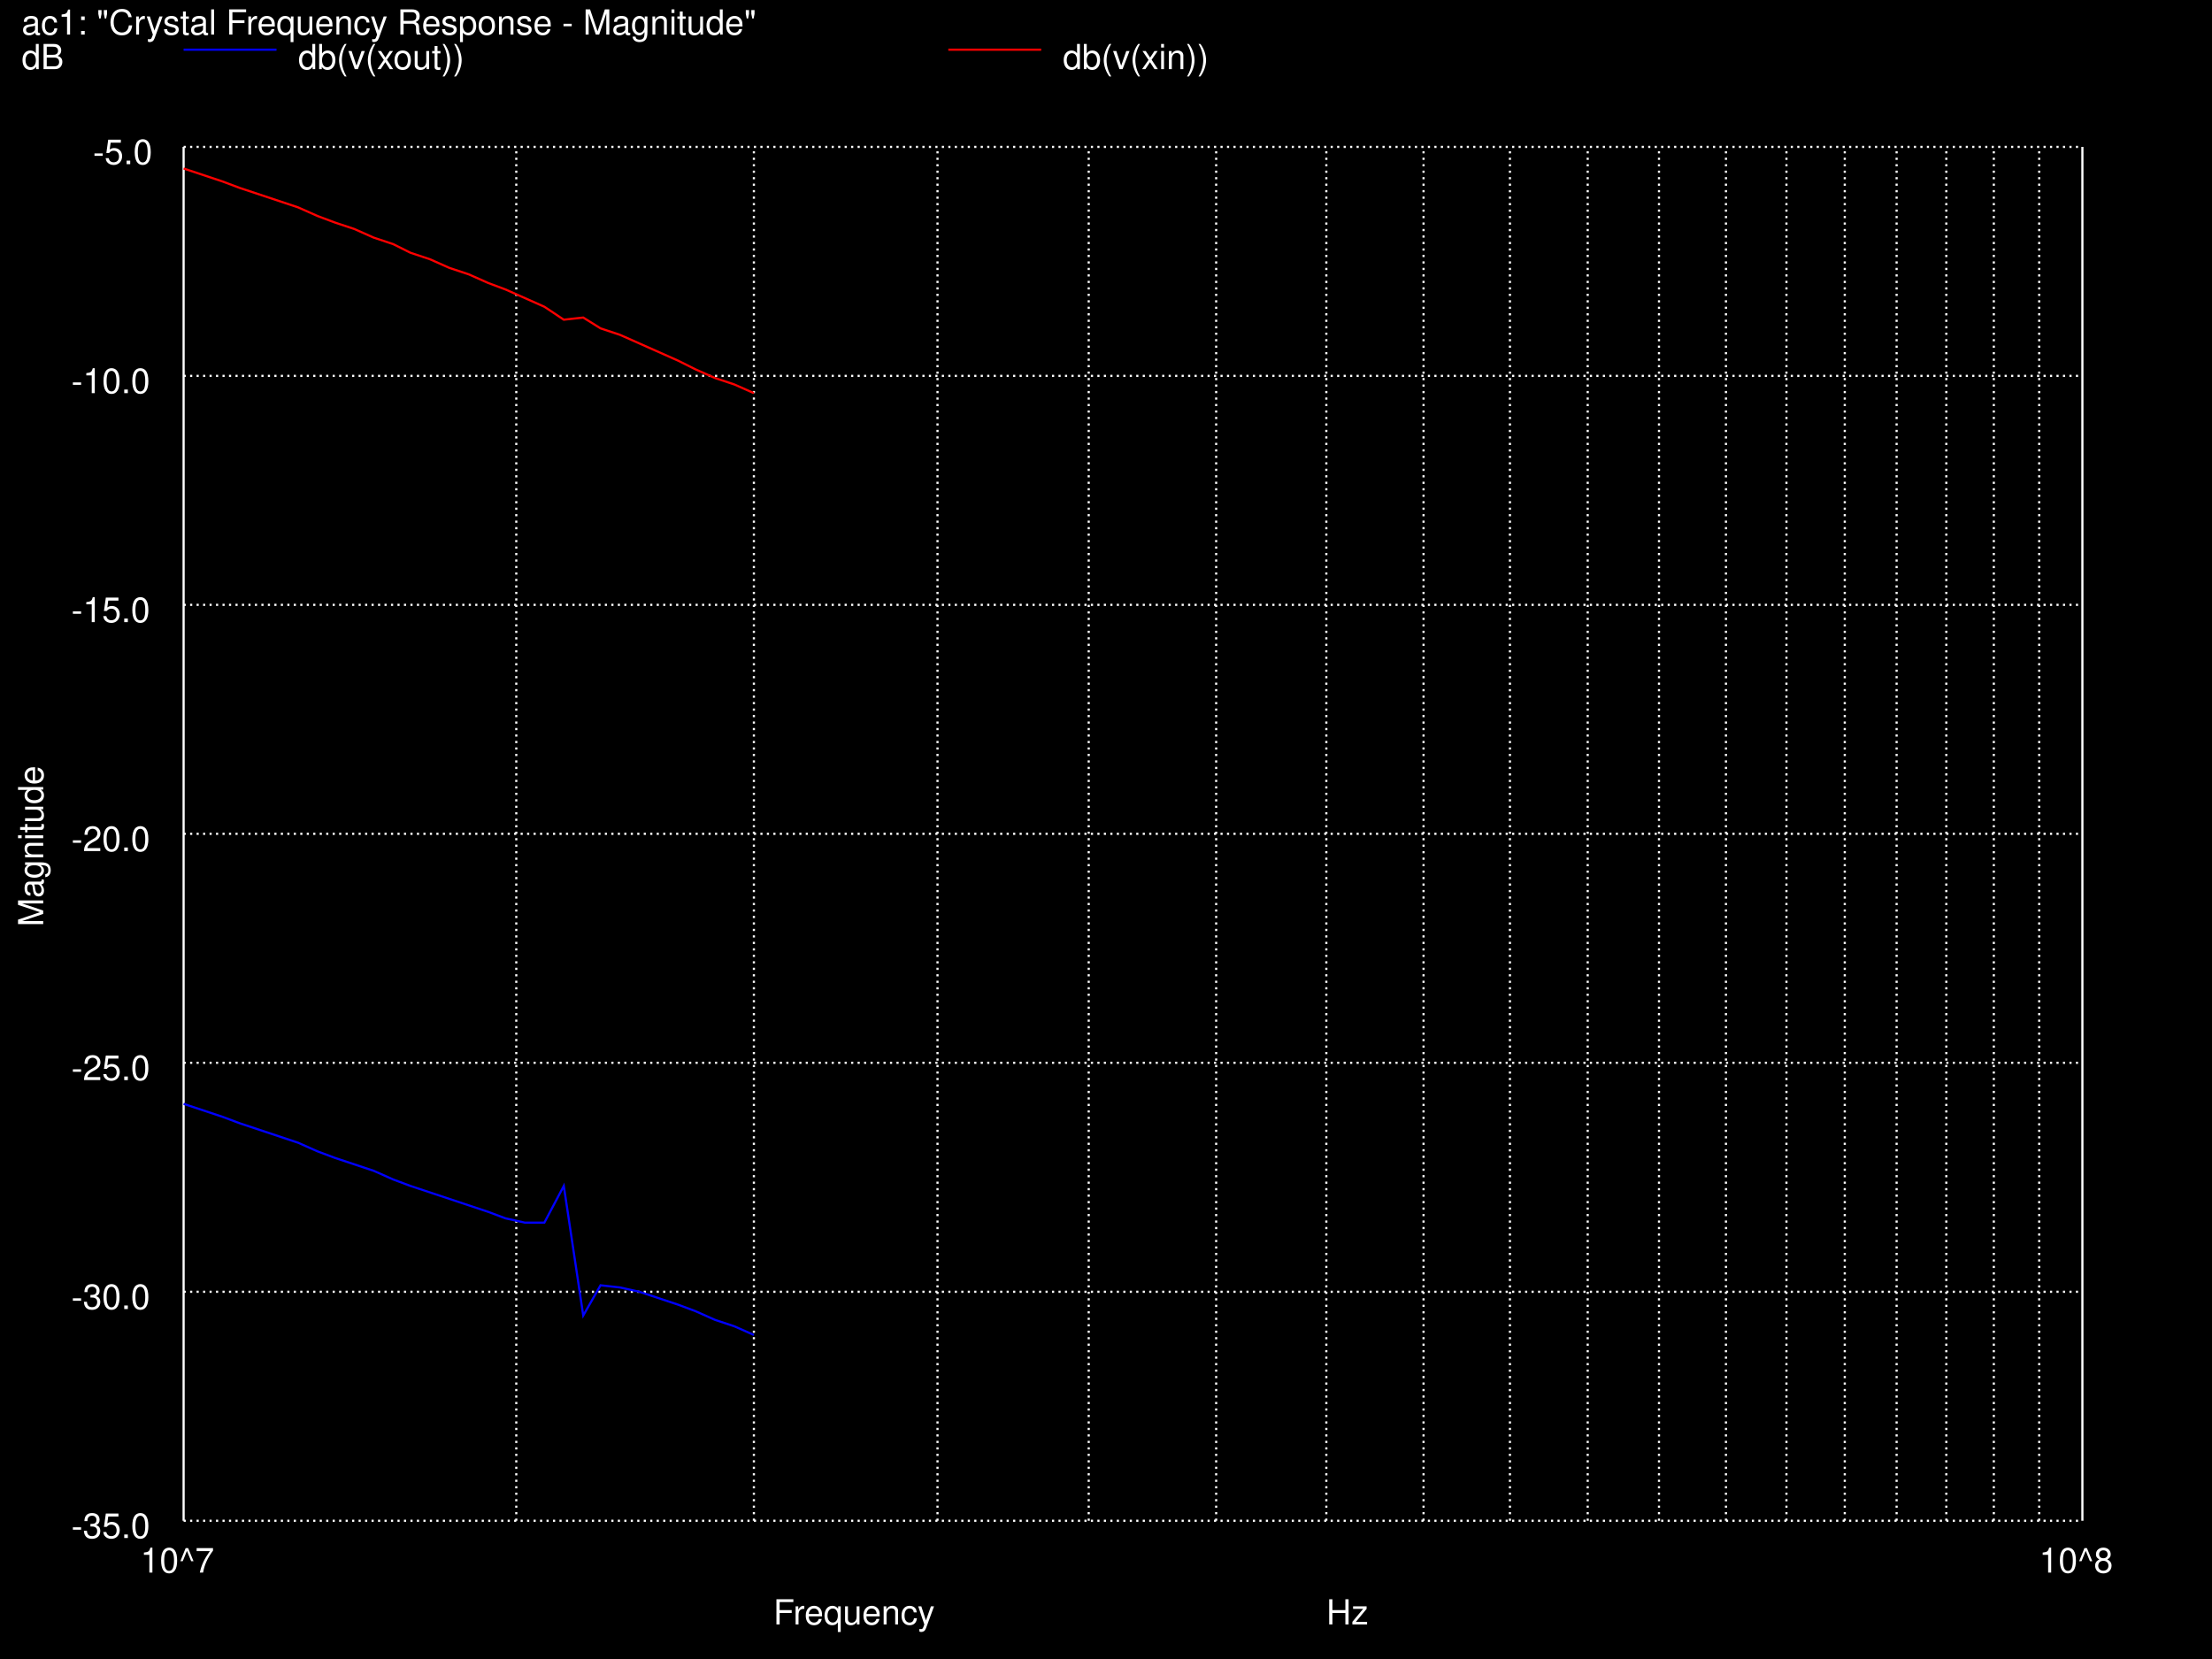
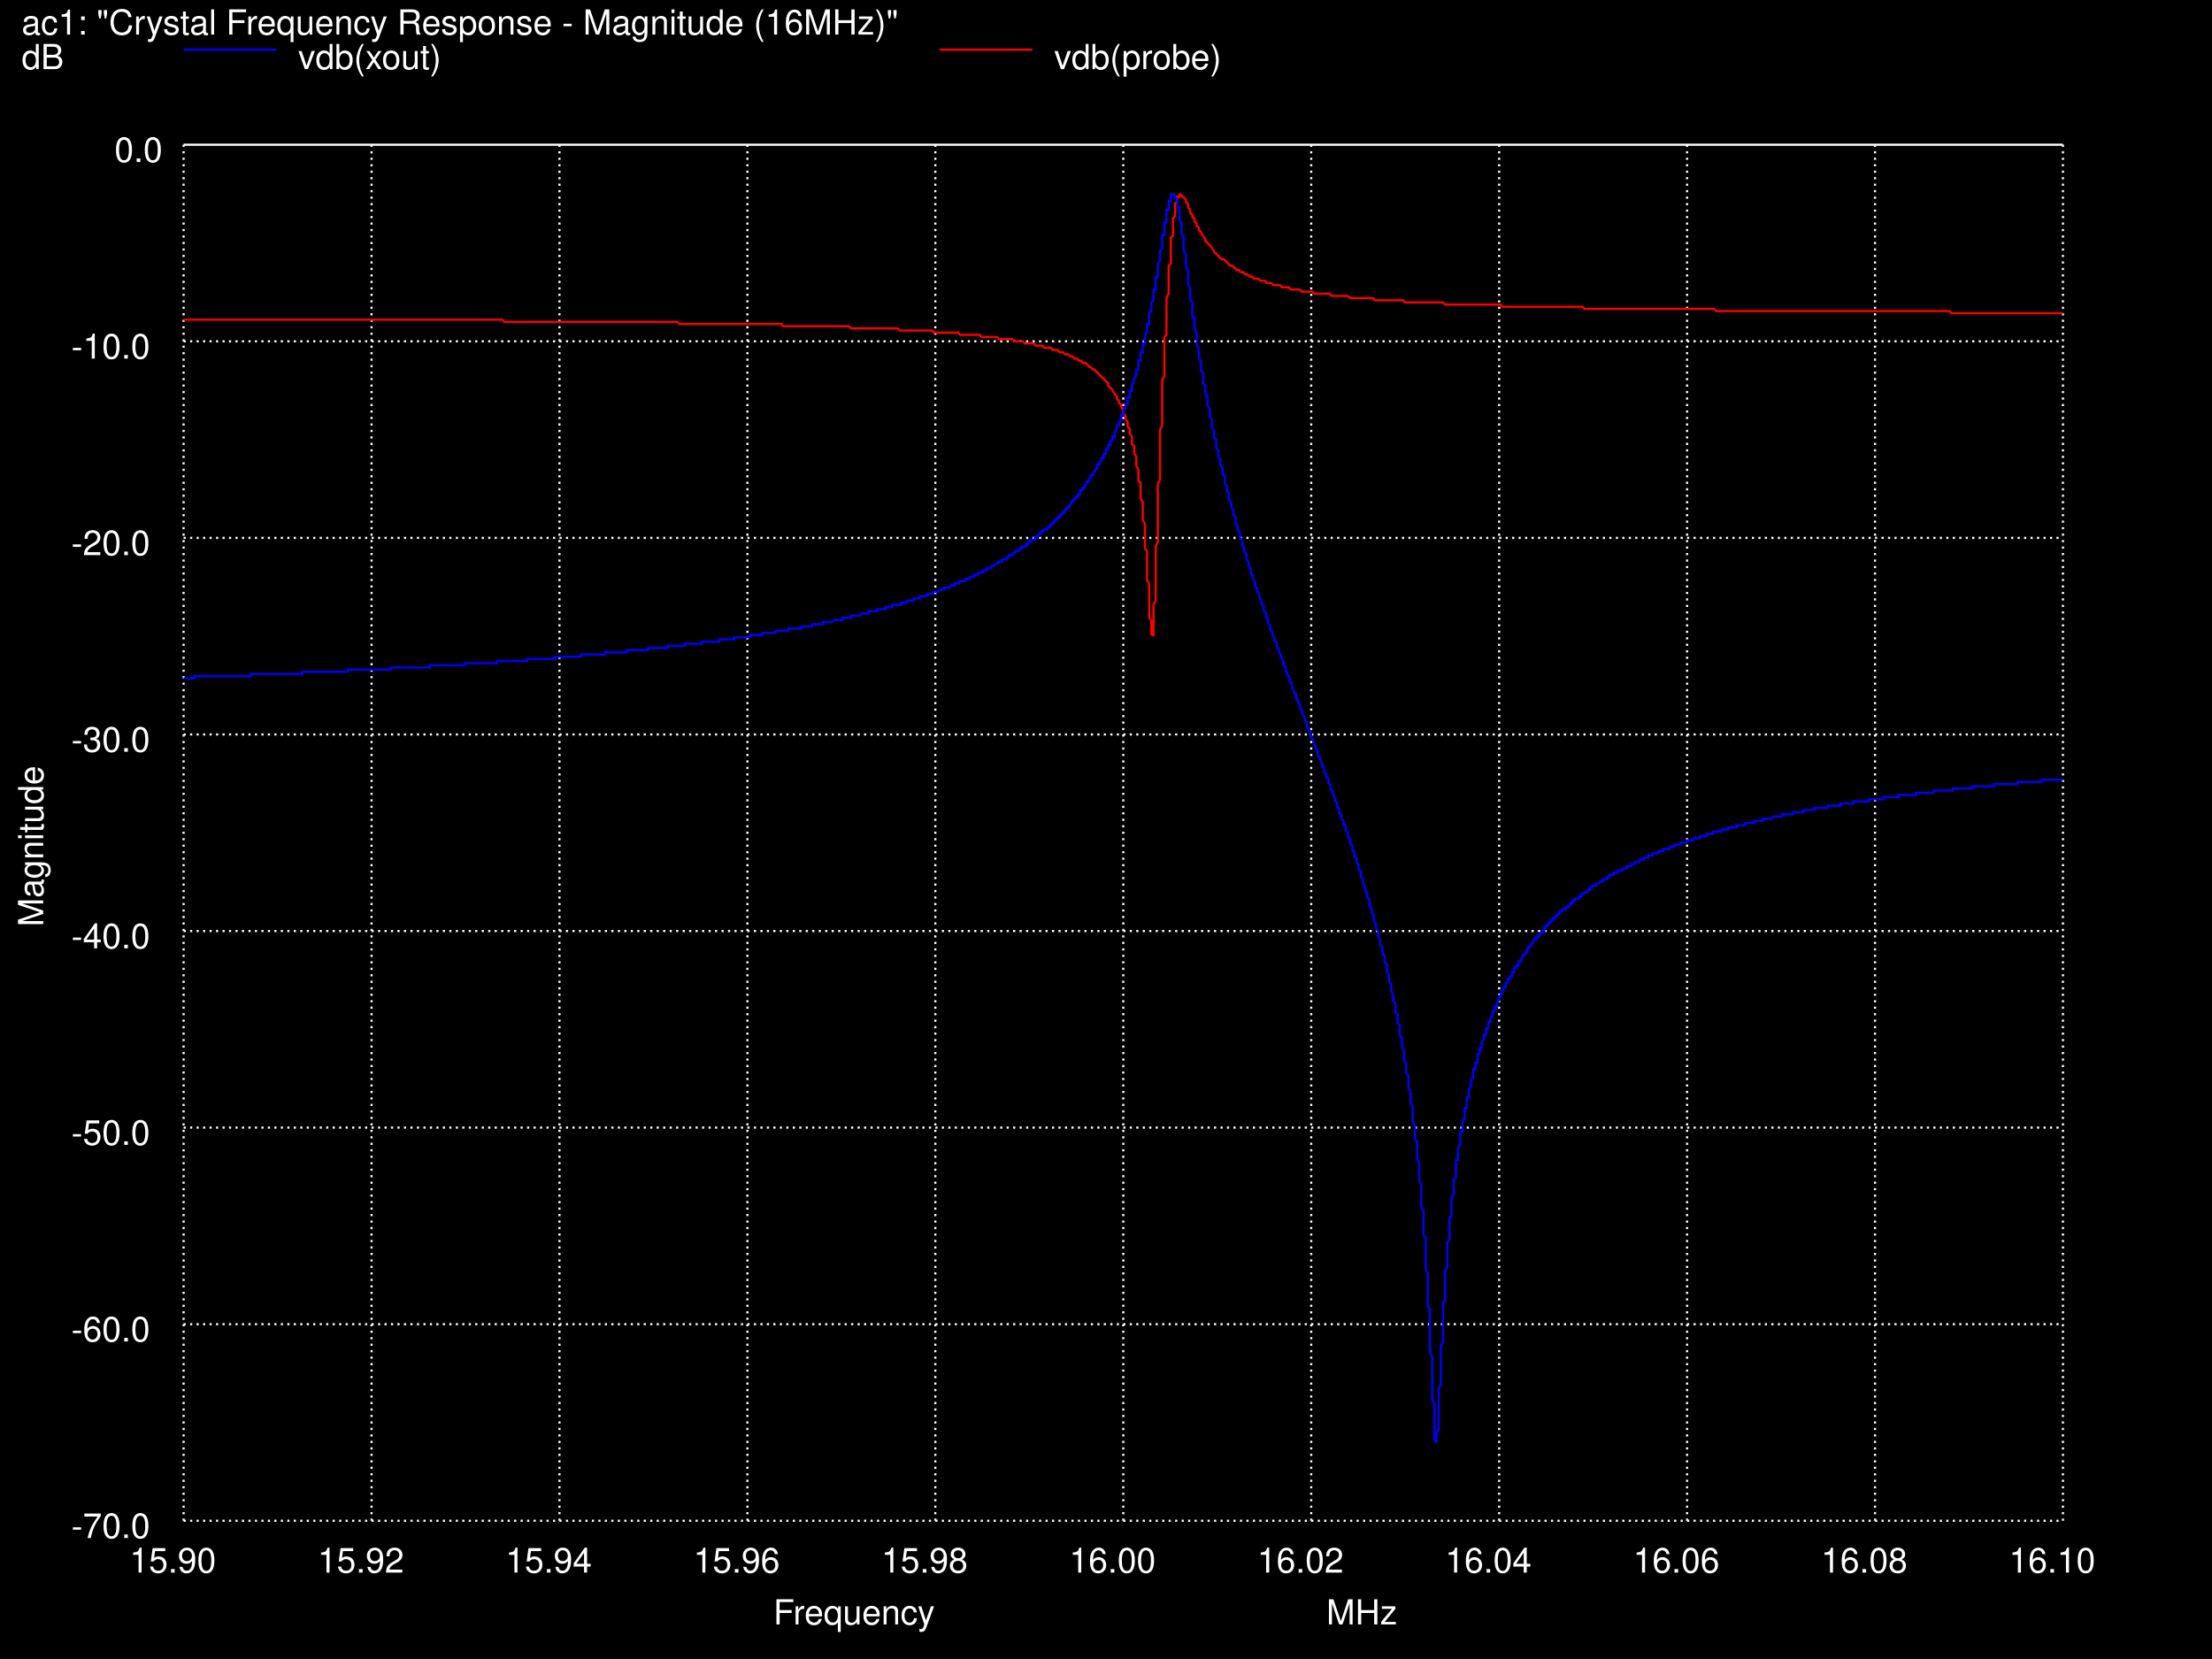
<svg xmlns="http://www.w3.org/2000/svg" version="1.1" width="100%" height="100%" viewBox="0 0 1024 768" style="fill: none; font-family: Helvetica;  font: Helvetica; ">
  <rect x="0" y="0" width="1024" height="768" fill="black" stroke="none" />
  <text stroke="none" fill="white" font-size="16" x="358" y="752">
Frequency
</text>
  <text transform="rotate(-90, 20, 429)" stroke="none" fill="white" font-size="16" x="20" y="429">
Magnitude
</text>
  <text stroke="none" fill="white" font-size="16" x="10" y="16">
- ac1: "Crystal Frequency Response - Magnitude"
+ ac1: "Crystal Frequency Response - Magnitude (16MHz)"
</text>
-   <path stroke="white" d="M85 704l0 -636" />
-   <text stroke="none" fill="white" font-size="16" x="65" y="728">
- 10^7
+   <path stroke="white" stroke-dasharray="1,2" d="M85 704l0 -637" />
+   <text stroke="none" fill="white" font-size="16" x="60" y="728">
+ 15.90
</text>
-   <path stroke="white" stroke-dasharray="1,2" d="M239 704l0 -636M349 704l0 -636M434 704l0 -636M504 704l0 -636M563 704l0 -636M614 704l0 -636M659 704l0 -636M699 704l0 -636M735 704l0 -636M768 704l0 -636M799 704l0 -636M827 704l0 -636M854 704l0 -636" />
-   <path stroke="white" stroke-dasharray="1,2" d="M878 704l0 -636M901 704l0 -636M923 704l0 -636M944 704l0 -636" />
-   <path stroke="white" d="M964 704l0 -636" />
-   <text stroke="none" fill="white" font-size="16" x="944" y="728">
- 10^8
+   <path stroke="white" stroke-dasharray="1,2" d="M172 704l0 -637" />
+   <text stroke="none" fill="white" font-size="16" x="147" y="728">
+ 15.92
+ </text>
+   <path stroke="white" stroke-dasharray="1,2" d="M259 704l0 -637" />
+   <text stroke="none" fill="white" font-size="16" x="234" y="728">
+ 15.94
+ </text>
+   <path stroke="white" stroke-dasharray="1,2" d="M346 704l0 -637" />
+   <text stroke="none" fill="white" font-size="16" x="321" y="728">
+ 15.96
+ </text>
+   <path stroke="white" stroke-dasharray="1,2" d="M433 704l0 -637" />
+   <text stroke="none" fill="white" font-size="16" x="408" y="728">
+ 15.98
+ </text>
+   <path stroke="white" stroke-dasharray="1,2" d="M520 704l0 -637" />
+   <text stroke="none" fill="white" font-size="16" x="495" y="728">
+ 16.00
+ </text>
+   <path stroke="white" stroke-dasharray="1,2" d="M607 704l0 -637" />
+   <text stroke="none" fill="white" font-size="16" x="582" y="728">
+ 16.02
+ </text>
+   <path stroke="white" stroke-dasharray="1,2" d="M694 704l0 -637" />
+   <text stroke="none" fill="white" font-size="16" x="669" y="728">
+ 16.04
+ </text>
+   <path stroke="white" stroke-dasharray="1,2" d="M781 704l0 -637" />
+   <text stroke="none" fill="white" font-size="16" x="756" y="728">
+ 16.06
+ </text>
+   <path stroke="white" stroke-dasharray="1,2" d="M868 704l0 -637" />
+   <text stroke="none" fill="white" font-size="16" x="843" y="728">
+ 16.08
+ </text>
+   <path stroke="white" stroke-dasharray="1,2" d="M955 704l0 -637" />
+   <text stroke="none" fill="white" font-size="16" x="930" y="728">
+ 16.10
</text>
  <text stroke="none" fill="white" font-size="16" x="614" y="752">
- Hz
+ MHz
</text>
-   <path stroke="white" stroke-dasharray="1,2" d="M85 704l879 0" />
+   <path stroke="white" stroke-dasharray="1,2" d="M85 704l870 0" />
  <text stroke="none" fill="white" font-size="16" x="33" y="712">
- -35.0
+ -70.0
</text>
-   <path stroke="white" stroke-dasharray="1,2" d="M85 598l879 0" />
-   <text stroke="none" fill="white" font-size="16" x="33" y="606">
+   <path stroke="white" stroke-dasharray="1,2" d="M85 613l870 0" />
+   <text stroke="none" fill="white" font-size="16" x="33" y="621">
+ -60.0
+ </text>
+   <path stroke="white" stroke-dasharray="1,2" d="M85 522l870 0" />
+   <text stroke="none" fill="white" font-size="16" x="33" y="530">
+ -50.0
+ </text>
+   <path stroke="white" stroke-dasharray="1,2" d="M85 431l870 0" />
+   <text stroke="none" fill="white" font-size="16" x="33" y="439">
+ -40.0
+ </text>
+   <path stroke="white" stroke-dasharray="1,2" d="M85 340l870 0" />
+   <text stroke="none" fill="white" font-size="16" x="33" y="348">
-30.0
</text>
-   <path stroke="white" stroke-dasharray="1,2" d="M85 492l879 0" />
-   <text stroke="none" fill="white" font-size="16" x="33" y="500">
- -25.0
- </text>
-   <path stroke="white" stroke-dasharray="1,2" d="M85 386l879 0" />
-   <text stroke="none" fill="white" font-size="16" x="33" y="394">
+   <path stroke="white" stroke-dasharray="1,2" d="M85 249l870 0" />
+   <text stroke="none" fill="white" font-size="16" x="33" y="257">
-20.0
</text>
-   <path stroke="white" stroke-dasharray="1,2" d="M85 280l879 0" />
-   <text stroke="none" fill="white" font-size="16" x="33" y="288">
- -15.0
- </text>
-   <path stroke="white" stroke-dasharray="1,2" d="M85 174l879 0" />
-   <text stroke="none" fill="white" font-size="16" x="33" y="182">
+   <path stroke="white" stroke-dasharray="1,2" d="M85 158l870 0" />
+   <text stroke="none" fill="white" font-size="16" x="33" y="166">
-10.0
</text>
-   <path stroke="white" stroke-dasharray="1,2" d="M85 68l879 0" />
-   <text stroke="none" fill="white" font-size="16" x="43" y="76">
- -5.0
+   <path stroke="white" d="M85 67l870 0" />
+   <text stroke="none" fill="white" font-size="16" x="53" y="75">
+ 0.0
</text>
  <text stroke="none" fill="white" font-size="16" x="10" y="32">
dB
</text>
-   <path stroke="red" d="M439 23l43 0" />
-   <text stroke="none" fill="white" font-size="16" x="492" y="32">
- db(v(xin))
+   <path stroke="red" d="M435 23l43 0" />
+   <text stroke="none" fill="white" font-size="16" x="488" y="32">
+ vdb(probe)
</text>
-   <path stroke="red" d="M85 78l18 6 8 3 27 9 9 4 8 3 9 3 9 4 9 3 8 4 9 3 9 4 9 3 9 4 8 3 18 8 9 6 9 -1 8 5 9 3 27 12 8 4 9 4 9 3 9 4" />
+   <path stroke="red" d="M85 148l148 0M233 149l0 -1M233 149l81 0M314 150l0 -1M314 150l48 0M362 151l0 -1M362 151l31 0 1 1 22 0M416 153l0 -1M416 153l16 0M432 154l0 -1M432 154l12 0M444 155l0 -1M444 155l10 0M454 156l0 -1M454 156l8 0M462 157l0 -1M462 157l7 0" />
+   <path stroke="red" d="M469 158l0 -1M469 158l5 0M474 159l0 -1M474 159l5 0M479 160l0 -1M479 160l4 0M483 161l0 -1M483 161l4 0M487 162l0 -1M487 162l3 0M490 163l0 -1M490 163l2 0 1 1 2 0M495 165l0 -1M495 165l2 0M497 166l0 -1M497 166l2 0M499 167l0 -1" />
+   <path stroke="red" d="M499 167l2 0M501 168l0 -1M501 168l2 0M503 169l0 -1M503 169l1 0M504 170l0 -1M504 170l1 0 1 1 1 0M507 172l0 -1M507 172l1 0M508 173l0 -1M508 173l1 0M509 174l0 -1M509 174l1 0M510 175l0 -1M510 175l1 0M511 176l0 -1M511 176l1 0" />
+   <path stroke="red" d="M512 177l0 -1M512 177l1 0M513 179l0 -2M513 179l1 0M514 180l0 -1M514 180l1 0M515 181l0 -1M515 181l1 1M516 183l0 -1M516 183l1 0M517 185l0 -2M517 185l1 0M518 187l0 -2M518 187l1 0M519 189l0 -2M519 189l1 0M520 192l0 -3M520 192l1 0" />
+   <path stroke="red" d="M521 194l0 -2M521 194l1 1M522 198l0 -3M522 198l1 0M523 201l0 -3M523 201l1 1M524 206l0 -4M524 206l1 0M525 210l0 -4M525 210l1 1M526 216l0 -5M526 216l1 1M527 223l0 -6M527 223l1 0M528 231l0 -8M528 231l1 1M529 241l0 -9M529 241l1 1" />
+   <path stroke="red" d="M530 254l0 -12M530 254l1 1M531 269l0 -14M531 269l1 1M532 286l0 -16M532 286l1 1M533 294l0 -7M533 294l1 0 0 -14 1 -2 0 -25 1 -2 0 -27 1 -2 0 -23 1 -2 0 -21 1 -2 0 -18 1 -1 0 -17 1 -2 0 -13 1 -1 0 -12 1 -1 0 -8 1 -1 0 -6 1 0" />
+   <path stroke="red" d="M545 94l0 -3 1 0 0 -1 1 0M547 91l0 -1M547 91l1 0M548 92l0 -1M548 92l1 0M549 94l0 -2M549 94l1 0M550 96l0 -2M550 96l1 1M551 99l0 -2M551 99l1 0M552 101l0 -2M552 101l1 0M553 103l0 -2M553 103l1 0M554 105l0 -2M554 105l1 0M555 107l0 -2" />
+   <path stroke="red" d="M555 107l1 0M556 108l0 -1M556 108l1 1M557 110l0 -1M557 110l1 0M558 112l0 -2M558 112l1 0M559 113l0 -1M559 113l1 0M560 114l0 -1M560 114l1 0M561 115l0 -1M561 115l1 1M562 117l0 -1M562 117l1 0M563 118l0 -1M563 118l1 0M564 119l0 -1" />
+   <path stroke="red" d="M564 119l1 0M565 120l0 -1M565 120l2 0M567 121l0 -1M567 121l1 0M568 122l0 -1M568 122l1 0M569 123l0 -1M569 123l2 0M571 124l0 -1M571 124l1 0M572 125l0 -1M572 125l2 0M574 126l0 -1M574 126l2 0M576 127l0 -1M576 127l2 0M578 128l0 -1" />
+   <path stroke="red" d="M578 128l2 0M580 129l0 -1M580 129l3 0M583 130l0 -1M583 130l3 0M586 131l0 -1M586 131l3 0M589 132l0 -1M589 132l4 0M593 133l0 -1M593 133l4 0M597 134l0 -1M597 134l5 0M602 135l0 -1M602 135l6 0M608 136l0 -1M608 136l8 0M616 137l0 -1" />
+   <path stroke="red" d="M616 137l8 0 1 1 11 0M636 139l0 -1M636 139l14 0M650 140l0 -1M650 140l18 0 1 1 26 0M695 142l0 -1M695 142l38 0M733 143l0 -1M733 143l61 0M794 144l0 -1M794 144l109 0M903 145l0 -1M903 145l52 0" />
  <path stroke="blue" d="M85 23l43 0" />
  <text stroke="none" fill="white" font-size="16" x="138" y="32">
- db(v(xout))
+ vdb(xout)
</text>
-   <path stroke="blue" d="M85 511l18 6 8 3 27 9 9 4 8 3 18 6 9 4 8 3 36 12 8 3 9 2 9 0 9 -17 9 60 8 -14 9 1 9 2 18 6 8 3 9 4 9 3 9 4" />
+   <path stroke="blue" d="M85 314l5 0 0 -1 26 0 0 -1 24 0 0 -1 21 0 0 -1 20 0 0 -1 18 0 0 -1 16 0 0 -1 15 0 0 -1 14 0 0 -1 13 0 0 -1 12 0 0 -1 11 0 0 -1 10 0 0 -1 10 0 0 -1 9 0 0 -1 8 0 0 -1 8 0 0 -1 8 0 0 -1 7 0 0 -1 7 0 0 -1 6 0 0 -1 6 0 0 -1" />
+   <path stroke="blue" d="M359 292l6 0 0 -1 6 0 0 -1 5 0 0 -1 5 0 0 -1 4 0 1 -1 4 0 0 -1 4 0 0 -1 4 0 1 -1 3 0 0 -1 4 0 0 -1 4 0 0 -1 3 0 0 -1 4 0 0 -1 3 0 0 -1 3 0 0 -1 3 0 0 -1 3 0 0 -1 3 0 0 -1 2 0 1 -1 2 0 0 -1 3 0 0 -1 2 0 0 -1 2 0 0 -1 3 0" />
+   <path stroke="blue" d="M447 269l0 -1 2 0 0 -1 2 0 0 -1 2 0 0 -1 2 0 0 -1 2 0 0 -1 2 0 0 -1 1 0 1 -1 1 0 0 -1 2 0 0 -1 2 0 0 -1 1 0 0 -1 2 0 0 -1 1 0 0 -1 2 0 0 -1 1 0 0 -1 2 0 0 -1 1 0 0 -1 1 0 0 -1 2 0 0 -1 1 0 0 -1 1 0 0 -1 1 0 0 -1 1 0 0 -1" />
+   <path stroke="blue" d="M483 245l2 0 0 -1 1 0 0 -1 1 0 0 -1 1 0 0 -1 1 0 0 -1 1 0 0 -1 1 0 0 -1 1 0 0 -1 1 0 0 -1 1 0 0 -1 1 0 0 -1 1 -1 0 -1 1 0 0 -1 1 0 0 -1 1 0 0 -1 1 0 0 -2 1 0 0 -1 1 0 0 -1 1 -1 0 -1 1 0 0 -1 1 -1 0 -1 1 0 0 -1 1 -1 0 -1" />
+   <path stroke="blue" d="M507 217l1 0 0 -2 1 0 0 -1 1 -1 0 -1 1 0 0 -2 1 0 0 -2 1 0 0 -2 1 0 0 -2 1 0 0 -2 1 0 0 -2 1 -1 0 -2 1 0 0 -2 1 0 0 -3 1 0 0 -2 1 -1 0 -2 1 0 0 -3 1 0 0 -3 1 0 0 -3 1 -1 0 -2 1 -1 0 -3 1 0 0 -4 1 0 0 -4 1 0 0 -4 1 0 0 -4" />
+   <path stroke="blue" d="M530 155l1 -1 0 -4 1 0 0 -5 1 -1 0 -4 1 -1 0 -5 1 0 0 -6 1 0 0 -6 1 -1 0 -5 1 -1 0 -6 1 0 0 -6 1 0 0 -6 1 0 0 -4 1 0 0 -3 2 0M544 92l0 -2M544 92l1 0M545 96l0 -4M545 96l1 0M546 102l0 -6M546 102l1 1M547 109l0 -6M547 109l1 0" />
+   <path stroke="blue" d="M548 117l0 -8M548 117l1 0M549 124l0 -7M549 124l1 1M550 132l0 -7M550 132l1 1M551 139l0 -6M551 139l1 1M552 147l0 -7M552 147l1 0M553 153l0 -6M553 153l1 1M554 160l0 -6M554 160l1 1M555 166l0 -5M555 166l1 1M556 172l0 -5M556 172l1 0" />
+   <path stroke="blue" d="M557 178l0 -6M557 178l1 0M558 183l0 -5M558 183l1 0M559 188l0 -5M559 188l1 1M560 193l0 -4M560 193l1 1M561 198l0 -4M561 198l1 1M562 203l0 -4M562 203l1 0M563 208l0 -5M563 208l1 0M564 212l0 -4M564 212l1 0M565 216l0 -4M565 216l1 0" />
+   <path stroke="blue" d="M566 220l0 -4M566 220l1 0M567 224l0 -4M567 224l1 1M568 228l0 -3M568 228l1 0M569 232l0 -4M569 232l1 0M570 235l0 -3M570 235l1 1M571 239l0 -3M571 239l1 0M572 243l0 -4M572 243l1 0M573 246l0 -3M573 246l1 0M574 249l0 -3M574 249l1 1" />
+   <path stroke="blue" d="M575 253l0 -3M575 253l1 0M576 256l0 -3M576 256l1 0M577 259l0 -3M577 259l1 1M578 262l0 -2M578 262l1 1M579 266l0 -3M579 266l1 0M580 268l0 -2M580 268l1 1M581 272l0 -3M581 272l1 0M582 274l0 -2M582 274l1 1M583 277l0 -2M583 277l1 1" />
+   <path stroke="blue" d="M584 280l0 -2M584 280l1 0M585 283l0 -3M585 283l1 0M586 286l0 -3M586 286l1 0M587 289l0 -3M587 289l1 0M588 292l0 -3M588 292l1 0M589 294l0 -2M589 294l1 1M590 297l0 -2M590 297l1 0M591 300l0 -3M591 300l1 0M592 302l0 -2M592 302l1 1" />
+   <path stroke="blue" d="M593 305l0 -2M593 305l1 0M594 308l0 -3M594 308l1 0M595 311l0 -3M595 311l1 0M596 313l0 -2M596 313l1 0M597 316l0 -3M597 316l1 0M598 318l0 -2M598 318l1 1M599 321l0 -2M599 321l1 0M600 324l0 -3M600 324l1 0M601 326l0 -2M601 326l1 0" />
+   <path stroke="blue" d="M602 329l0 -3M602 329l1 0M603 331l0 -2M603 331l1 1M604 334l0 -2M604 334l1 0M605 337l0 -3M605 337l1 0M606 339l0 -2M606 339l1 0M607 342l0 -3M607 342l1 0M608 344l0 -2M608 344l1 1M609 347l0 -2M609 347l1 0M610 350l0 -3M610 350l1 0" />
+   <path stroke="blue" d="M611 352l0 -2M611 352l1 1M612 355l0 -2M612 355l1 0M613 358l0 -3M613 358l1 0M614 360l0 -2M614 360l1 0M615 363l0 -3M615 363l1 0M616 366l0 -3M616 366l1 0M617 368l0 -2M617 368l1 1M618 371l0 -2M618 371l1 0M619 374l0 -3M619 374l1 0" />
+   <path stroke="blue" d="M620 377l0 -3M620 377l1 0M621 379l0 -2M621 379l1 1M622 382l0 -2M622 382l1 0M623 385l0 -3M623 385l1 0M624 388l0 -3M624 388l1 0M625 391l0 -3M625 391l1 0M626 394l0 -3M626 394l1 0M627 397l0 -3M627 397l1 0M628 400l0 -3M628 400l1 0" />
+   <path stroke="blue" d="M629 403l0 -3M629 403l1 0M630 406l0 -3M630 406l1 1M631 409l0 -2M631 409l1 1M632 413l0 -3M632 413l1 0M633 416l0 -3M633 416l1 0M634 420l0 -4M634 420l1 0M635 423l0 -3M635 423l1 0M636 427l0 -4M636 427l1 0M637 430l0 -3M637 430l1 1" />
+   <path stroke="blue" d="M638 434l0 -3M638 434l1 1M639 438l0 -3M639 438l1 0M640 442l0 -4M640 442l1 0M641 446l0 -4M641 446l1 0M642 450l0 -4M642 450l1 1M643 455l0 -4M643 455l1 0M644 459l0 -4M644 459l1 1M645 464l0 -4M645 464l1 0M646 469l0 -5M646 469l1 0" />
+   <path stroke="blue" d="M647 474l0 -5M647 474l1 0M648 480l0 -6M648 480l1 0M649 485l0 -5M649 485l1 1M650 491l0 -5M650 491l1 1M651 497l0 -5M651 497l1 1M652 504l0 -6M652 504l1 1M653 511l0 -6M653 511l1 1M654 520l0 -8M654 520l1 0M655 528l0 -8M655 528l1 0" />
+   <path stroke="blue" d="M656 537l0 -9M656 537l1 1M657 547l0 -9M657 547l1 1M658 559l0 -11M658 559l1 1M659 572l0 -12M659 572l1 1M660 588l0 -15M660 588l1 1M661 605l0 -16M661 605l1 1M662 626l0 -20M662 626l1 2M663 648l0 -20M663 648l1 2M664 667l0 -17" />
+   <path stroke="blue" d="M664 667l1 0M665 668l0 -5 1 -1 0 -19 1 -2 0 -18 1 -2 0 -18 1 -1 0 -14 1 -1 0 -12 1 -1 0 -10 1 -1 0 -9 1 -1 0 -7 1 -1 0 -8 1 0 0 -6 1 -1 0 -6 1 0 0 -5 1 -1 0 -5 1 0 0 -5 1 0 0 -4 1 -1 0 -3 1 -1 0 -4 1 0 0 -3 1 0 0 -4 1 0" />
+   <path stroke="blue" d="M685 488l0 -3 1 0 0 -3 1 -1 0 -2 1 0 0 -3 1 0 0 -3 1 0 0 -2 1 -1 0 -2 1 0 0 -2 1 0 0 -2 1 -1 0 -2 1 0 0 -2 1 0 0 -2 1 0 0 -2 1 0 0 -2 1 0 0 -1 1 0 0 -2 1 0 0 -2 1 0 0 -1 1 0 0 -2 1 0 0 -1 1 -1 0 -1 1 0 0 -1 1 0 0 -2 1 0" />
+   <path stroke="blue" d="M708 439l0 -1 1 0 0 -1 1 -1 0 -1 1 0 0 -1 1 0 0 -1 1 0 0 -1 1 0 0 -1 1 0 0 -2 1 0 0 -1 1 0 0 -1 1 0 0 -1 1 0 0 -1 1 0 0 -1 1 0 0 -1 1 0 0 -1 1 0 0 -1 2 0 0 -1 1 0 0 -1 1 0 0 -1 1 0 0 -1 1 0 0 -1 2 0 0 -1 1 0 0 -1 1 0 0 -1" />
+   <path stroke="blue" d="M733 413l2 0 0 -1 1 0 0 -1 1 0 0 -1 2 0 0 -1 1 0 1 -1 1 0 0 -1 2 0 0 -1 1 0 0 -1 2 0 0 -1 2 0 0 -1 2 0 0 -1 2 0 0 -1 2 0 0 -1 2 0 0 -1 2 0 0 -1 2 0 0 -1 2 0 0 -1 2 0 0 -1 3 0 0 -1 2 0 0 -1 3 0 0 -1 2 0 0 -1 3 0 0 -1 3 0" />
+   <path stroke="blue" d="M781 390l0 -1 3 0 0 -1 3 0 0 -1 3 0 0 -1 3 0 0 -1 4 0 0 -1 3 0 0 -1 4 0 0 -1 4 0 0 -1 4 0 0 -1 4 0 0 -1 4 0 1 -1 4 0 0 -1 5 0 0 -1 5 0 0 -1 5 0 0 -1 6 0 0 -1 6 0 0 -1 6 0 0 -1 7 0 0 -1 7 0 0 -1 7 0 0 -1 8 0 0 -1 8 0 0 -1" />
+   <path stroke="blue" d="M895 366l9 0 0 -1 9 0 0 -1 10 0 0 -1 11 0 0 -1 11 0 0 -1 10 0" />
</svg>
